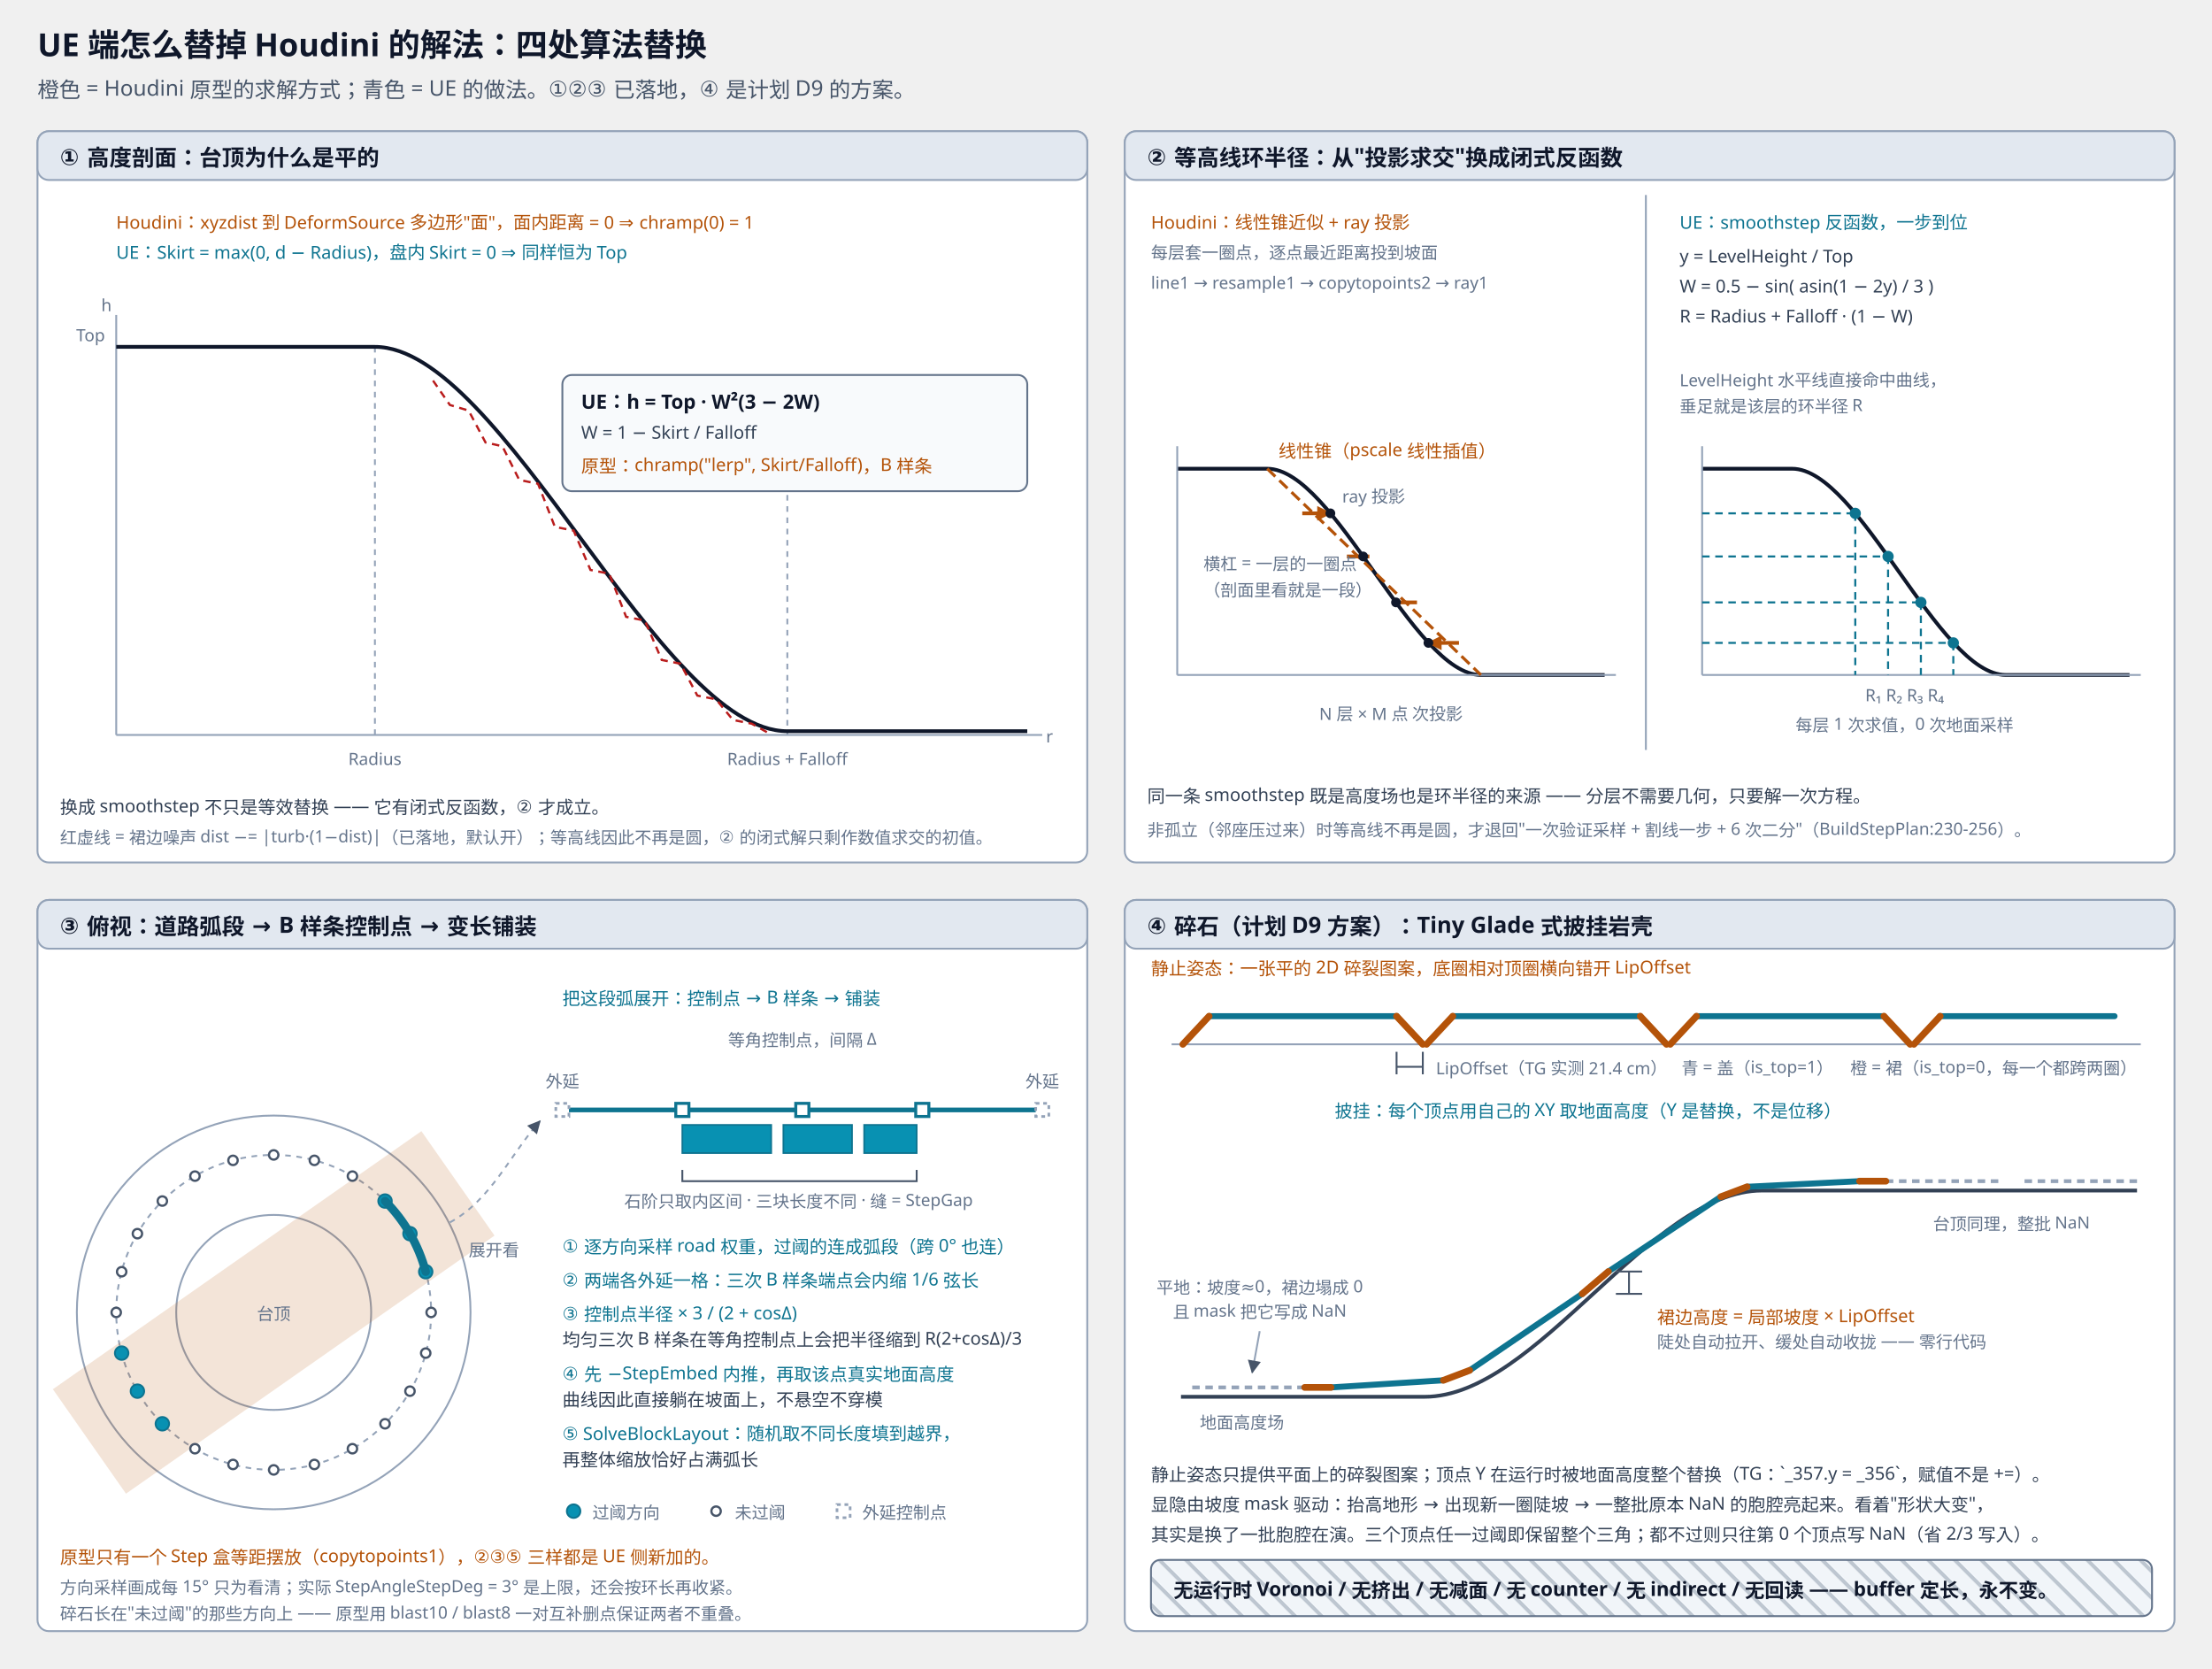
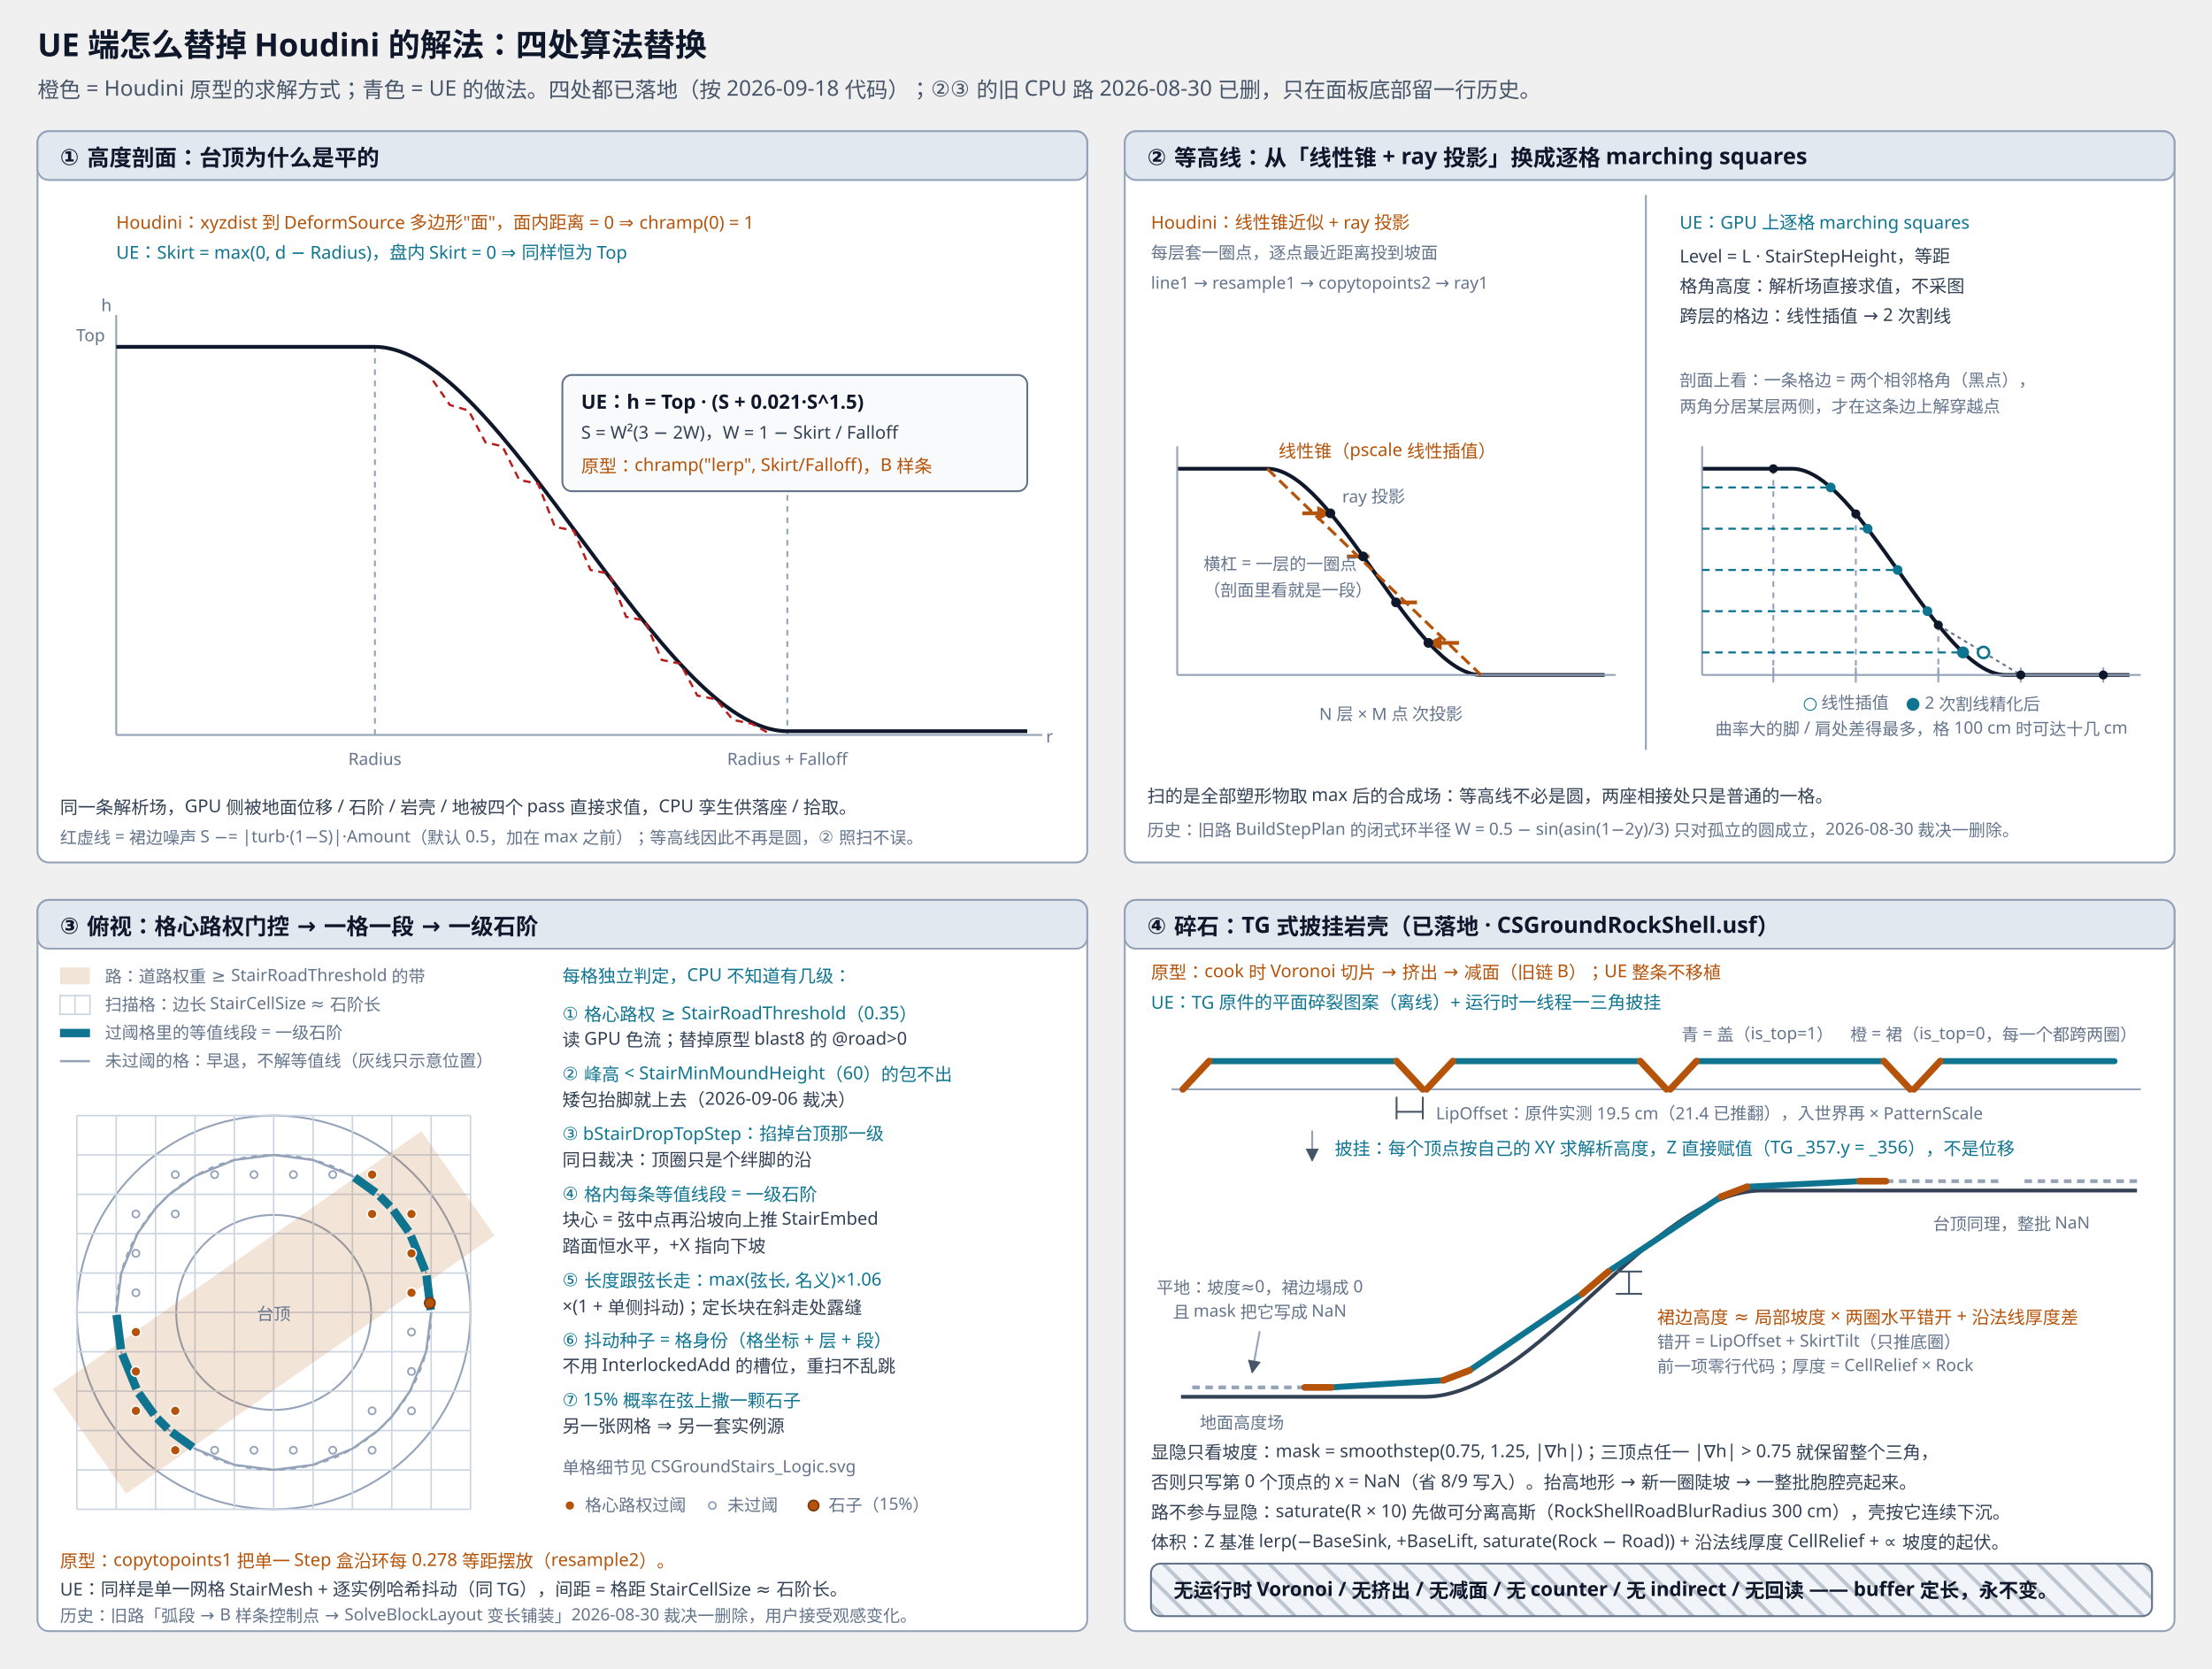
<svg xmlns="http://www.w3.org/2000/svg" viewBox="0 0 1180 890" width="1180" height="890" font-family="Segoe UI, Microsoft YaHei, sans-serif">
  <defs>
    <pattern id="live-dot-bg" patternUnits="userSpaceOnUse" width="12" height="12">
      <rect width="12" height="12" fill="#cffafe" />
      <circle cx="3" cy="3" r="1.25" fill="#0891b2" opacity="0.256" />
      <circle cx="9" cy="9" r="1.25" fill="#0891b2" opacity="0.256" />
    </pattern>
    <pattern id="missing-hatch-bg" patternUnits="userSpaceOnUse" width="10" height="10" patternTransform="rotate(45)">
      <rect width="10" height="10" fill="#f1f5f9" />
      <rect x="0" y="0" width="10" height="2" fill="#64748b" opacity="0.362" />
    </pattern>
    <marker id="arrow" viewBox="0 0 10 10" refX="9" refY="5" markerWidth="7" markerHeight="7" orient="auto-start-reverse">
      <path d="M0 0L10 5L0 10z" fill="#475569" />
    </marker>
    <marker id="arrowo" viewBox="0 0 10 10" refX="9" refY="5" markerWidth="6" markerHeight="6" orient="auto-start-reverse">
      <path d="M0 0L10 5L0 10z" fill="#b45309" />
    </marker>
    <marker id="arrowr" viewBox="0 0 10 10" refX="9" refY="5" markerWidth="5" markerHeight="5" orient="auto-start-reverse">
      <path d="M0 0L10 5L0 10z" fill="#b91c1c" />
    </marker>
  </defs>
  <style>
    .title    { font-size: 17px; font-weight: 700; fill: #0f172a; }
    .sub      { font-size: 11.5px; fill: #475569; }
    .panel    { fill: #ffffff; stroke: #94a3b8; stroke-width: 1; rx: 6; }
    .phead    { fill: #e2e8f0; stroke: #94a3b8; stroke-width: 1; rx: 6; }
    .ptext    { font-size: 12px; font-weight: 700; fill: #0f172a; }
    .h        { font-size: 10.5px; font-weight: 700; fill: #0f172a; }
    .t        { font-size: 9.5px;  fill: #334155; }
    .s        { font-size: 9px;    fill: #64748b; }
    .hou      { font-size: 9.5px;  fill: #b45309; }
    .ue       { font-size: 9.5px;  fill: #0e7490; }
    .curve    { stroke: #0f172a; stroke-width: 2; fill: none; }
    .axis     { stroke: #94a3b8; stroke-width: 1; fill: none; }
    .guide    { stroke: #94a3b8; stroke-width: 1; fill: none; stroke-dasharray: 3 3; }
    .noise    { stroke: #b91c1c; stroke-width: 1.2; fill: none; stroke-dasharray: 4 3; }
    .chord    { stroke: #b45309; stroke-width: 1.6; fill: none; stroke-dasharray: 6 3; }
    .tick     { stroke: #b45309; stroke-width: 2; fill: none; }
    .rayarrow { stroke: #b45309; stroke-width: 1.3; fill: none; marker-end: url(#arrowo); }
    .level    { stroke: #0e7490; stroke-width: 1.1; fill: none; stroke-dasharray: 4 3; }
    .box      { stroke: #64748b; stroke-width: 1; rx: 5; }
    .live-dot { fill: url(#live-dot-bg); }
    .missing  { fill: url(#missing-hatch-bg); }
    .plain    { fill: #f8fafc; }
    .road     { fill: #b45309; opacity: 0.16; }
    .ring     { stroke: #94a3b8; stroke-width: 1; fill: none; stroke-dasharray: 3 3; }
-     .run      { stroke: #0e7490; stroke-width: 4.5; fill: none; stroke-linecap: round; }
-     .spline   { stroke: #0e7490; stroke-width: 2.5; fill: none; }
-     .step     { fill: #0891b2; stroke: #0e7490; stroke-width: 0.9; }
-     .ctrl     { fill: #ffffff; stroke: #0e7490; stroke-width: 1.6; }
-     .ctrlx    { fill: #ffffff; stroke: #94a3b8; stroke-width: 1.4; stroke-dasharray: 2 2; }
-     .bisect   { stroke: #0e7490; stroke-width: 1.3; fill: none; }
-     .bisectd  { stroke: #94a3b8; stroke-width: 1; fill: none; stroke-dasharray: 2 3; }
-     .seed     { fill: #ffffff; stroke: #475569; stroke-width: 1.2; }
-     .seedc    { fill: #0e7490; stroke: #0e7490; stroke-width: 1; }
-     .solidf   { fill: #0891b2; stroke: #0e7490; stroke-width: 1; }
-     .face     { fill: #cbd5e1; stroke: #475569; stroke-width: 1; }
-     .facetop  { fill: #e2e8f0; stroke: #334155; stroke-width: 1.2; }
-     .inflate  { stroke: #b91c1c; stroke-width: 1.2; fill: none; stroke-dasharray: 4 3; }
-     .infarrow { stroke: #b91c1c; stroke-width: 1.3; fill: none; marker-end: url(#arrowr); }
+     .run      { stroke: #0e7490; stroke-width: 4.5; fill: none; stroke-linecap: butt; }
+     .segx     { stroke: #94a3b8; stroke-width: 1.2; fill: none; }
+     .scan     { stroke: #cbd5e1; stroke-width: 0.8; fill: none; }
+     .ctrok    { fill: #b45309; stroke: #ffffff; stroke-width: 0.8; }
+     .ctrno    { fill: #ffffff; stroke: #94a3b8; stroke-width: 0.9; }
+     .pebble   { fill: #b45309; stroke: #78350f; stroke-width: 0.8; }
+     .corner   { fill: #0f172a; }
+     .lerp     { stroke: #64748b; stroke-width: 1; fill: none; stroke-dasharray: 2 2; }
+     .lin      { fill: #ffffff; stroke: #0e7490; stroke-width: 1.3; }
+     .hit      { fill: #0e7490; }
    .brace    { stroke: #475569; stroke-width: 1; fill: none; }
    .cap      { stroke: #0e7490; stroke-width: 3.2; fill: none; stroke-linecap: round; }
    .lip      { stroke: #b45309; stroke-width: 3.6; fill: none; stroke-linecap: round; }
    .ghost    { stroke: #94a3b8; stroke-width: 2; fill: none; stroke-dasharray: 4 3; }
    .terrain  { stroke: #334155; stroke-width: 2; fill: none; }
-     .drop     { stroke: #0e7490; stroke-width: 0.9; fill: none; stroke-dasharray: 2 2; }
  </style>
  <text x="20" y="30" class="title">UE 端怎么替掉 Houdini 的解法：四处算法替换</text>
-   <text x="20" y="52" class="sub">橙色 = Houdini 原型的求解方式；青色 = UE 的做法。①②③ 已落地，④ 是计划 D9 的方案。</text>
+   <text x="20" y="52" class="sub">橙色 = Houdini 原型的求解方式；青色 = UE 的做法。四处都已落地（按 2026-09-18 代码）；②③ 的旧 CPU 路 2026-08-30 已删，只在面板底部留一行历史。</text>
  <rect x="20" y="70" width="560" height="390" class="panel" />
  <rect x="20" y="70" width="560" height="26" class="phead" />
  <text x="32" y="88" class="ptext">① 高度剖面：台顶为什么是平的</text>
  <text x="62" y="122" class="hou">Houdini：xyzdist 到 DeformSource 多边形"面"，面内距离 = 0 ⇒ chramp(0) = 1</text>
  <text x="62" y="138" class="ue">UE：Skirt = max(0, d − Radius)，盘内 Skirt = 0 ⇒ 同样恒为 Top</text>
  <line x1="62" y1="392" x2="556" y2="392" class="axis" />
  <line x1="62" y1="392" x2="62" y2="168" class="axis" />
  <text x="558" y="396" class="s">r</text>
  <text x="54" y="166" class="s">h</text>
  <line x1="200" y1="185" x2="200" y2="392" class="guide" />
  <line x1="420" y1="240" x2="420" y2="392" class="guide" />
  <text x="200" y="408" class="s" text-anchor="middle">Radius</text>
  <text x="420" y="408" class="s" text-anchor="middle">Radius + Falloff</text>
  <text x="56" y="182" class="s" text-anchor="end">Top</text>
  <path d="M62,185 L200,185 C268,185 352,390 420,390 L548,390" class="curve" />
  <polyline points="231,203 240,216 250,219 259,236 268,238 277,256 287,258 296,281 306,283 315,304 325,306 334,329 344,331 353,352 363,354 372,371 382,373 391,384 401,386 410,391" class="noise" />
  <rect x="300" y="200" width="248" height="62" class="box plain" />
-   <text x="310" y="218" class="h">UE：h = Top · W²(3 − 2W)</text>
-   <text x="310" y="234" class="t">W = 1 − Skirt / Falloff</text>
+   <text x="310" y="218" class="h">UE：h = Top · (S + 0.021·S^1.5)</text>
+   <text x="310" y="234" class="t">S = W²(3 − 2W)，W = 1 − Skirt / Falloff</text>
  <text x="310" y="252" class="hou">原型：chramp("lerp", Skirt/Falloff)，B 样条</text>
-   <text x="32" y="434" class="t">换成 smoothstep 不只是等效替换 —— 它有闭式反函数，② 才成立。</text>
-   <text x="32" y="450" class="s">红虚线 = 裙边噪声 dist −= |turb·(1−dist)|（已落地，默认开）；等高线因此不再是圆，② 的闭式解只剩作数值求交的初值。</text>
+   <text x="32" y="434" class="t">同一条解析场，GPU 侧被地面位移 / 石阶 / 岩壳 / 地被四个 pass 直接求值，CPU 孪生供落座 / 拾取。</text>
+   <text x="32" y="450" class="s">红虚线 = 裙边噪声 S −= |turb·(1−S)|·Amount（默认 0.5，加在 max 之前）；等高线因此不再是圆，② 照扫不误。</text>
  <rect x="600" y="70" width="560" height="390" class="panel" />
  <rect x="600" y="70" width="560" height="26" class="phead" />
-   <text x="612" y="88" class="ptext">② 等高线环半径：从"投影求交"换成闭式反函数</text>
+   <text x="612" y="88" class="ptext">② 等高线：从「线性锥 + ray 投影」换成逐格 marching squares</text>
  <line x1="878" y1="104" x2="878" y2="400" class="axis" />
  <text x="614" y="122" class="hou">Houdini：线性锥近似 + ray 投影</text>
  <text x="614" y="138" class="s">每层套一圈点，逐点最近距离投到坡面</text>
  <text x="614" y="154" class="s">line1 → resample1 → copytopoints2 → ray1</text>
  <path d="M628,250 L676,250 C712,250 754,360 790,360 L856,360" class="curve" />
  <line x1="628" y1="360" x2="862" y2="360" class="axis" />
  <line x1="628" y1="360" x2="628" y2="238" class="axis" />
  <path d="M676,250 L790,360" class="chord" />
  <text x="682" y="244" class="hou">线性锥（pscale 线性插值）</text>
  <line x1="694.7" y1="273.8" x2="706.7" y2="273.8" class="tick" />
  <line x1="718.5" y1="296.8" x2="730.5" y2="296.8" class="tick" />
  <line x1="743.9" y1="321.3" x2="755.9" y2="321.3" class="tick" />
  <line x1="766.3" y1="342.9" x2="778.3" y2="342.9" class="tick" />
  <line x1="702" y1="273.8" x2="709.7" y2="273.8" class="rayarrow" />
  <line x1="775" y1="342.9" x2="762.0" y2="342.9" class="rayarrow" />
  <circle cx="709.7" cy="273.8" r="2.6" fill="#0f172a" />
  <circle cx="727.2" cy="296.8" r="2.6" fill="#0f172a" />
  <circle cx="744.7" cy="321.3" r="2.6" fill="#0f172a" />
  <circle cx="762.0" cy="342.9" r="2.6" fill="#0f172a" />
  <text x="716" y="268" class="s">ray 投影</text>
  <text x="642" y="304" class="s">横杠 = 一层的一圈点</text>
  <text x="642" y="318" class="s">（剖面里看就是一段）</text>
  <text x="742" y="384" class="s" text-anchor="middle">N 层 × M 点 次投影</text>
-   <text x="896" y="122" class="ue">UE：smoothstep 反函数，一步到位</text>
-   <text x="896" y="140" class="t">y = LevelHeight / Top</text>
-   <text x="896" y="156" class="t">W = 0.5 − sin( asin(1 − 2y) / 3 )</text>
-   <text x="896" y="172" class="t">R = Radius + Falloff · (1 − W)</text>
+   <text x="896" y="122" class="ue">UE：GPU 上逐格 marching squares</text>
+   <text x="896" y="140" class="t">Level = L · StairStepHeight，等距</text>
+   <text x="896" y="156" class="t">格角高度：解析场直接求值，不采图</text>
+   <text x="896" y="172" class="t">跨层的格边：线性插值 → 2 次割线</text>
+   <text x="896" y="206" class="s">剖面上看：一条格边 = 两个相邻格角（黑点），</text>
+   <text x="896" y="220" class="s">两角分居某层两侧，才在这条边上解穿越点</text>
  <path d="M908,250 L956,250 C992,250 1034,360 1070,360 L1136,360" class="curve" />
  <line x1="908" y1="360" x2="1142" y2="360" class="axis" />
  <line x1="908" y1="360" x2="908" y2="238" class="axis" />
-   <line x1="908" y1="273.8" x2="989.7" y2="273.8" class="level" />
-   <line x1="908" y1="296.8" x2="1007.2" y2="296.8" class="level" />
-   <line x1="908" y1="321.3" x2="1024.7" y2="321.3" class="level" />
-   <line x1="908" y1="342.9" x2="1042.0" y2="342.9" class="level" />
-   <line x1="989.7" y1="273.8" x2="989.7" y2="360" class="level" />
-   <line x1="1007.2" y1="296.8" x2="1007.2" y2="360" class="level" />
-   <line x1="1024.7" y1="321.3" x2="1024.7" y2="360" class="level" />
-   <line x1="1042.0" y1="342.9" x2="1042.0" y2="360" class="level" />
-   <circle cx="989.7" cy="273.8" r="3" fill="#0e7490" />
-   <circle cx="1007.2" cy="296.8" r="3" fill="#0e7490" />
-   <circle cx="1024.7" cy="321.3" r="3" fill="#0e7490" />
-   <circle cx="1042.0" cy="342.9" r="3" fill="#0e7490" />
-   <text x="896" y="206" class="s">LevelHeight 水平线直接命中曲线，</text>
-   <text x="896" y="220" class="s">垂足就是该层的环半径 R</text>
-   <text x="1016" y="374" class="s" text-anchor="middle">R₁ R₂ R₃ R₄</text>
-   <text x="1016" y="390" class="s" text-anchor="middle">每层 1 次求值，0 次地面采样</text>
-   <text x="612" y="428" class="t">同一条 smoothstep 既是高度场也是环半径的来源 —— 分层不需要几何，只要解一次方程。</text>
-   <text x="612" y="446" class="s">非孤立（邻座压过来）时等高线不再是圆，才退回"一次验证采样 + 割线一步 + 6 次二分"（BuildStepPlan:230-256）。</text>
+   <path d="M946 250V360 M990 274.1V360 M1034 333.4V360" class="guide" />
+   <path d="M946 356V364 M990 356V364 M1034 356V364 M1078 356V364 M1122 356V364" class="axis" />
+   <line x1="908" y1="260" x2="976.6" y2="260" class="level" />
+   <line x1="908" y1="282" x2="996.3" y2="282" class="level" />
+   <line x1="908" y1="304" x2="1012.3" y2="304" class="level" />
+   <line x1="908" y1="326" x2="1028.2" y2="326" class="level" />
+   <line x1="908" y1="348" x2="1047.2" y2="348" class="level" />
+   <circle cx="976.6" cy="260" r="2.6" class="hit" />
+   <circle cx="996.3" cy="282" r="2.6" class="hit" />
+   <circle cx="1012.3" cy="304" r="2.6" class="hit" />
+   <circle cx="1028.2" cy="326" r="2.6" class="hit" />
+   <line x1="1034" y1="333.4" x2="1078" y2="360" class="lerp" />
+   <circle cx="1058.1" cy="348" r="3" class="lin" />
+   <circle cx="1047.2" cy="348" r="3.2" class="hit" />
+   <circle cx="946" cy="250" r="2.4" class="corner" />
+   <circle cx="990" cy="274.1" r="2.4" class="corner" />
+   <circle cx="1034" cy="333.4" r="2.4" class="corner" />
+   <circle cx="1078" cy="360" r="2.4" class="corner" />
+   <circle cx="1122" cy="360" r="2.4" class="corner" />
+   <text x="1025" y="378" class="s" text-anchor="middle">
+     <tspan fill="#0e7490">○</tspan> 线性插值　<tspan fill="#0e7490">●</tspan> 2 次割线精化后</text>
+   <text x="1025" y="392" class="s" text-anchor="middle">曲率大的脚 / 肩处差得最多，格 100 cm 时可达十几 cm</text>
+   <text x="612" y="428" class="t">扫的是全部塑形物取 max 后的合成场：等高线不必是圆，两座相接处只是普通的一格。</text>
+   <text x="612" y="446" class="s">历史：旧路 BuildStepPlan 的闭式环半径 W = 0.5 − sin(asin(1−2y)/3) 只对孤立的圆成立，2026-08-30 裁决一删除。</text>
  <rect x="20" y="480" width="560" height="390" class="panel" />
  <rect x="20" y="480" width="560" height="26" class="phead" />
-   <text x="32" y="498" class="ptext">③ 俯视：道路弧段 → B 样条控制点 → 变长铺装</text>
+   <text x="32" y="498" class="ptext">③ 俯视：格心路权门控 → 一格一段 → 一级石阶</text>
+   <rect x="32" y="516" width="16" height="9" class="road" />
+   <text x="56" y="524" class="s">路：道路权重 ≥ StairRoadThreshold 的带</text>
+   <path d="M32 531H48V541H32Z M40 531V541" class="scan" />
+   <text x="56" y="539" class="s">扫描格：边长 StairCellSize ≈ 石阶长</text>
+   <line x1="32" y1="551" x2="48" y2="551" class="run" />
+   <text x="56" y="554" class="s">过阈格里的等值线段 = 一级石阶</text>
+   <line x1="32" y1="566" x2="48" y2="566" class="segx" />
+   <text x="56" y="569" class="s">未过阈的格：早退，不解等值线（灰线只示意位置）</text>
  <circle cx="146" cy="700" r="105" class="axis" fill="#f8fafc" />
  <circle cx="146" cy="700" r="52" class="axis" fill="#e2e8f0" />
+   <path d="M41 595V805 M41 595H251 M62 595V805 M41 616H251 M83 595V805 M41 637H251 M104 595V805 M41 658H251 M125 595V805 M41 679H251 M146 595V805 M41 700H251 M167 595V805 M41 721H251 M188 595V805 M41 742H251 M209 595V805 M41 763H251 M230 595V805 M41 784H251 M251 595V805 M41 805H251" class="scan" />
  <circle cx="146" cy="700" r="84" class="ring" />
  <rect x="26" y="666" width="240" height="68" class="road" transform="rotate(-35 146 700)" />
  <text x="146" y="704" class="s" text-anchor="middle">台顶</text>
-   <circle cx="230.0" cy="700.0" r="2.5" class="seed" />
-   <circle cx="227.1" cy="721.7" r="2.5" class="seed" />
-   <circle cx="218.7" cy="742.0" r="2.5" class="seed" />
-   <circle cx="205.4" cy="759.4" r="2.5" class="seed" />
-   <circle cx="188.0" cy="772.7" r="2.5" class="seed" />
-   <circle cx="167.7" cy="781.1" r="2.5" class="seed" />
-   <circle cx="146.0" cy="784.0" r="2.5" class="seed" />
-   <circle cx="124.3" cy="781.1" r="2.5" class="seed" />
-   <circle cx="104.0" cy="772.7" r="2.5" class="seed" />
-   <circle cx="86.6" cy="759.4" r="3.6" class="solidf" />
-   <circle cx="73.3" cy="742.0" r="3.6" class="solidf" />
-   <circle cx="64.9" cy="721.7" r="3.6" class="solidf" />
-   <circle cx="62.0" cy="700.0" r="2.5" class="seed" />
-   <circle cx="64.9" cy="678.3" r="2.5" class="seed" />
-   <circle cx="73.3" cy="658.0" r="2.5" class="seed" />
-   <circle cx="86.6" cy="640.6" r="2.5" class="seed" />
-   <circle cx="104.0" cy="627.3" r="2.5" class="seed" />
-   <circle cx="124.3" cy="618.9" r="2.5" class="seed" />
-   <circle cx="146.0" cy="616.0" r="2.5" class="seed" />
-   <circle cx="167.7" cy="618.9" r="2.5" class="seed" />
-   <circle cx="188.0" cy="627.3" r="2.5" class="seed" />
-   <circle cx="205.4" cy="640.6" r="3.6" class="solidf" />
-   <circle cx="218.7" cy="658.0" r="3.6" class="solidf" />
-   <circle cx="227.1" cy="678.3" r="3.6" class="solidf" />
-   <path d="M205.4,640.6 A84,84 0 0,1 227.1,678.3" class="run" />
-   <path d="M240,652 C262,640 272,616 288,598" class="axis" marker-end="url(#arrow)" stroke-dasharray="3 3" />
-   <text x="250" y="670" class="s">展开看</text>
-   <text x="300" y="536" class="ue">把这段弧展开：控制点 → B 样条 → 铺装</text>
-   <line x1="300" y1="592" x2="556" y2="592" class="axis" />
-   <path d="M300,592 L556,592" class="spline" />
-   <rect x="296.5" y="588.5" width="7" height="7" class="ctrlx" />
-   <rect x="360.5" y="588.5" width="7" height="7" class="ctrl" />
-   <rect x="424.5" y="588.5" width="7" height="7" class="ctrl" />
-   <rect x="488.5" y="588.5" width="7" height="7" class="ctrl" />
-   <rect x="552.5" y="588.5" width="7" height="7" class="ctrlx" />
-   <text x="300" y="580" class="s" text-anchor="middle">外延</text>
-   <text x="556" y="580" class="s" text-anchor="middle">外延</text>
-   <text x="428" y="558" class="s" text-anchor="middle">等角控制点，间隔 Δ</text>
-   <rect x="364" y="600" width="47.4" height="15" class="step" />
-   <rect x="417.9" y="600" width="36.6" height="15" class="step" />
-   <rect x="461.0" y="600" width="28.0" height="15" class="step" />
-   <path d="M364,624 L364,630 L489,630 L489,624" class="brace" />
-   <text x="426" y="644" class="s" text-anchor="middle">石阶只取内区间 · 三块长度不同 · 缝 = StepGap</text>
-   <text x="300" y="668" class="ue">① 逐方向采样 road 权重，过阈的连成弧段（跨 0° 也连）</text>
-   <text x="300" y="686" class="ue">② 两端各外延一格：三次 B 样条端点会内缩 1/6 弦长</text>
-   <text x="300" y="704" class="ue">③ 控制点半径 × 3 / (2 + cosΔ)</text>
-   <text x="300" y="718" class="t">　 均匀三次 B 样条在等角控制点上会把半径缩到 R(2+cosΔ)/3</text>
-   <text x="300" y="736" class="ue">④ 先 −StepEmbed 内推，再取该点真实地面高度</text>
-   <text x="300" y="750" class="t">　 曲线因此直接躺在坡面上，不悬空不穿模</text>
-   <text x="300" y="768" class="ue">⑤ SolveBlockLayout：随机取不同长度填到越界，</text>
-   <text x="300" y="782" class="t">　 再整体缩放恰好占满弧长</text>
-   <circle cx="306" cy="806" r="3.6" class="solidf" />
-   <text x="316" y="810" class="s">过阈方向</text>
-   <circle cx="382" cy="806" r="2.5" class="seed" />
-   <text x="392" y="810" class="s">未过阈</text>
-   <rect x="446.5" y="802.5" width="7" height="7" class="ctrlx" />
-   <text x="460" y="810" class="s">外延控制点</text>
-   <text x="32" y="834" class="hou">原型只有一个 Step 盒等距摆放（copytopoints1），②③⑤ 三样都是 UE 侧新加的。</text>
-   <text x="32" y="850" class="s">方向采样画成每 15° 只为看清；实际 StepAngleStepDeg = 3° 是上限，还会按环长再收紧。</text>
-   <text x="32" y="864" class="s">碎石长在"未过阈"的那些方向上 —— 原型用 blast10 / blast8 一对互补删点保证两者不重叠。</text>
+   <path d="M64.7,679.0 L73.3,658.0 M73.3,658.0 L83.0,644.4 M83.0,644.4 L90.4,637.0 M90.4,637.0 L104.0,627.3 M104.0,627.3 L125.0,618.7 M125.0,618.7 L146.0,616.0 M146.0,616.0 L167.0,618.7 M167.0,618.7 L188.0,627.3 M230.0,700.0 L227.3,721.0 M227.3,721.0 L218.7,742.0 M218.7,742.0 L209.0,755.6 M209.0,755.6 L201.6,763.0 M201.6,763.0 L188.0,772.7 M188.0,772.7 L167.0,781.3 M167.0,781.3 L146.0,784.0 M146.0,784.0 L125.0,781.3 M125.0,781.3 L104.0,772.7 M62.0,700.0 L64.7,679.0" class="segx" />
+   <path d="M189.1,628.0 L200.5,636.2 M202.5,637.9 L208.1,643.5 M209.8,645.5 L218.0,656.9 M219.2,659.2 L226.8,677.8 M227.5,680.3 L229.8,698.7 M102.9,772.0 L91.5,763.8 M89.5,762.1 L83.9,756.5 M82.2,754.5 L74.0,743.1 M72.8,740.8 L65.2,722.2 M64.5,719.7 L62.2,701.3" class="run" />
+   <circle cx="72.5" cy="668.5" r="1.9" class="ctrno" />
+   <circle cx="72.5" cy="647.5" r="1.9" class="ctrno" />
+   <circle cx="93.5" cy="647.5" r="1.9" class="ctrno" />
+   <circle cx="93.5" cy="626.5" r="1.9" class="ctrno" />
+   <circle cx="114.5" cy="626.5" r="1.9" class="ctrno" />
+   <circle cx="135.5" cy="626.5" r="1.9" class="ctrno" />
+   <circle cx="156.5" cy="626.5" r="1.9" class="ctrno" />
+   <circle cx="177.5" cy="626.5" r="1.9" class="ctrno" />
+   <circle cx="219.5" cy="710.5" r="1.9" class="ctrno" />
+   <circle cx="219.5" cy="731.5" r="1.9" class="ctrno" />
+   <circle cx="219.5" cy="752.5" r="1.9" class="ctrno" />
+   <circle cx="198.5" cy="752.5" r="1.9" class="ctrno" />
+   <circle cx="198.5" cy="773.5" r="1.9" class="ctrno" />
+   <circle cx="177.5" cy="773.5" r="1.9" class="ctrno" />
+   <circle cx="156.5" cy="773.5" r="1.9" class="ctrno" />
+   <circle cx="135.5" cy="773.5" r="1.9" class="ctrno" />
+   <circle cx="114.5" cy="773.5" r="1.9" class="ctrno" />
+   <circle cx="72.5" cy="689.5" r="1.9" class="ctrno" />
+   <circle cx="198.5" cy="626.5" r="2.6" class="ctrok" />
+   <circle cx="198.5" cy="647.5" r="2.6" class="ctrok" />
+   <circle cx="219.5" cy="647.5" r="2.6" class="ctrok" />
+   <circle cx="219.5" cy="668.5" r="2.6" class="ctrok" />
+   <circle cx="219.5" cy="689.5" r="2.6" class="ctrok" />
+   <circle cx="93.5" cy="773.5" r="2.6" class="ctrok" />
+   <circle cx="93.5" cy="752.5" r="2.6" class="ctrok" />
+   <circle cx="72.5" cy="752.5" r="2.6" class="ctrok" />
+   <circle cx="72.5" cy="731.5" r="2.6" class="ctrok" />
+   <circle cx="72.5" cy="710.5" r="2.6" class="ctrok" />
+   <circle cx="229.3" cy="695" r="2.8" class="pebble" />
+   <text x="300" y="524" class="ue">每格独立判定，CPU 不知道有几级：</text>
+   <text x="300" y="544" class="ue">① 格心路权 ≥ StairRoadThreshold（0.35）</text>
+   <text x="300" y="558" class="t">　 读 GPU 色流；替掉原型 blast8 的 @road&gt;0</text>
+   <text x="300" y="576" class="ue">② 峰高 &lt; StairMinMoundHeight（60）的包不出</text>
+   <text x="300" y="590" class="t">　 矮包抬脚就上去（2026-09-06 裁决）</text>
+   <text x="300" y="608" class="ue">③ bStairDropTopStep：掐掉台顶那一级</text>
+   <text x="300" y="622" class="t">　 同日裁决：顶圈只是个绊脚的沿</text>
+   <text x="300" y="640" class="ue">④ 格内每条等值线段 = 一级石阶</text>
+   <text x="300" y="654" class="t">　 块心 = 弦中点再沿坡向上推 StairEmbed</text>
+   <text x="300" y="668" class="t">　 踏面恒水平，+X 指向下坡</text>
+   <text x="300" y="686" class="ue">⑤ 长度跟弦长走：max(弦长, 名义)×1.06</text>
+   <text x="300" y="700" class="t">　 ×(1 + 单侧抖动)；定长块在斜走处露缝</text>
+   <text x="300" y="718" class="ue">⑥ 抖动种子 = 格身份（格坐标 + 层 + 段）</text>
+   <text x="300" y="732" class="t">　 不用 InterlockedAdd 的槽位，重扫不乱跳</text>
+   <text x="300" y="750" class="ue">⑦ 15% 概率在弦上撒一颗石子</text>
+   <text x="300" y="764" class="t">　 另一张网格 ⇒ 另一套实例源</text>
+   <text x="300" y="786" class="s">单格细节见 CSGroundStairs_Logic.svg</text>
+   <circle cx="304" cy="803" r="2.6" class="ctrok" />
+   <text x="312" y="806" class="s">格心路权过阈</text>
+   <circle cx="380" cy="803" r="1.9" class="ctrno" />
+   <text x="388" y="806" class="s">未过阈</text>
+   <circle cx="434" cy="803" r="2.8" class="pebble" />
+   <text x="442" y="806" class="s">石子（15%）</text>
+   <text x="32" y="836" class="hou">原型：copytopoints1 把单一 Step 盒沿环每 0.278 等距摆放（resample2）。</text>
+   <text x="32" y="851" class="t">UE：同样是单一网格 StairMesh + 逐实例哈希抖动（同 TG），间距 = 格距 StairCellSize ≈ 石阶长。</text>
+   <text x="32" y="865" class="s">历史：旧路「弧段 → B 样条控制点 → SolveBlockLayout 变长铺装」2026-08-30 裁决一删除，用户接受观感变化。</text>
  <rect x="600" y="480" width="560" height="390" class="panel" />
  <rect x="600" y="480" width="560" height="26" class="phead" />
-   <text x="612" y="498" class="ptext">④ 碎石（计划 D9 方案）：Tiny Glade 式披挂岩壳</text>
-   <text x="614" y="520" class="hou">静止姿态：一张平的 2D 碎裂图案，底圈相对顶圈横向错开 LipOffset</text>
-   <line x1="625" y1="557" x2="1142" y2="557" class="axis" />
-   <path d="M645,542 L745,542" class="cap" />
-   <path d="M775,542 L875,542" class="cap" />
-   <path d="M905,542 L1005,542" class="cap" />
-   <path d="M1035,542 L1128,542" class="cap" />
-   <path d="M645,542 L631,557" class="lip" />
-   <path d="M745,542 L759,557" class="lip" />
-   <path d="M775,542 L761,557" class="lip" />
-   <path d="M875,542 L889,557" class="lip" />
-   <path d="M905,542 L891,557" class="lip" />
-   <path d="M1005,542 L1019,557" class="lip" />
-   <path d="M1035,542 L1021,557" class="lip" />
-   <line x1="745" y1="561" x2="745" y2="573" class="brace" />
-   <line x1="759" y1="561" x2="759" y2="573" class="brace" />
-   <path d="M745,569 L759,569" class="brace" />
-   <text x="766" y="573" class="s">LipOffset（TG 实测 21.4 cm）</text>
-   <text x="1140" y="573" class="s" text-anchor="end">青 = 盖（is_top=1）　橙 = 裙（is_top=0，每一个都跨两圈）</text>
-   <line x1="700" y1="583" x2="700" y2="599" class="edge" />
-   <text x="712" y="596" class="ue">披挂：每个顶点用自己的 XY 取地面高度（Y 是替换，不是位移）</text>
+   <text x="612" y="498" class="ptext">④ 碎石：TG 式披挂岩壳（已落地 · CSGroundRockShell.usf）</text>
+   <text x="614" y="522" class="hou">原型：cook 时 Voronoi 切片 → 挤出 → 减面（旧链 B）；UE 整条不移植</text>
+   <text x="614" y="538" class="ue">UE：TG 原件的平面碎裂图案（离线）+ 运行时一线程一三角披挂</text>
+   <text x="1140" y="555" class="s" text-anchor="end">青 = 盖（is_top=1）　橙 = 裙（is_top=0，每一个都跨两圈）</text>
+   <line x1="625" y1="581" x2="1142" y2="581" class="axis" />
+   <path d="M645,566 L745,566" class="cap" />
+   <path d="M775,566 L875,566" class="cap" />
+   <path d="M905,566 L1005,566" class="cap" />
+   <path d="M1035,566 L1128,566" class="cap" />
+   <path d="M645,566 L631,581" class="lip" />
+   <path d="M745,566 L759,581" class="lip" />
+   <path d="M775,566 L761,581" class="lip" />
+   <path d="M875,566 L889,581" class="lip" />
+   <path d="M905,566 L891,581" class="lip" />
+   <path d="M1005,566 L1019,581" class="lip" />
+   <path d="M1035,566 L1021,581" class="lip" />
+   <line x1="745" y1="585" x2="745" y2="597" class="brace" />
+   <line x1="759" y1="585" x2="759" y2="597" class="brace" />
+   <path d="M745,593 L759,593" class="brace" />
+   <text x="766" y="597" class="s">LipOffset：原件实测 19.5 cm（21.4 已推翻），入世界再 × PatternScale</text>
+   <line x1="700" y1="603" x2="700" y2="619" class="axis" marker-end="url(#arrow)" />
+   <text x="712" y="616" class="ue">披挂：每个顶点按自己的 XY 求解析高度，Z 直接赋值（TG _357.y = _356），不是位移</text>
  <path d="M630,745 L760,745 C820,745 880,635 940,635 L1140,635" class="terrain" />
  <text x="640" y="762" class="s">地面高度场</text>
  <path d="M636,740 L696,740" class="ghost" />
  <path d="M1006,630 L1066,630" class="ghost" />
  <path d="M1080,630 L1140,630" class="ghost" />
  <text x="672" y="690" class="s" text-anchor="middle">平地：坡度≈0，裙边塌成 0</text>
  <text x="672" y="703" class="s" text-anchor="middle">且 mask 把它写成 NaN</text>
  <line x1="672" y1="710" x2="668" y2="732" class="axis" marker-end="url(#arrow)" />
  <text x="1073" y="656" class="s" text-anchor="middle">台顶同理，整批 NaN</text>
  <path d="M710,740 L770,736.2" class="cap" />
  <path d="M784,730.9 L844,690.1" class="cap" />
  <path d="M858,678.2 L918,638.3" class="cap" />
  <path d="M932,633 L992,630" class="cap" />
  <path d="M696,740 L710,740" class="lip" />
  <path d="M770,736.2 L784,730.9" class="lip" />
  <path d="M844,690.1 L858,678.2" class="lip" />
  <path d="M918,638.3 L932,633" class="lip" />
  <path d="M992,630 L1006,630" class="lip" />
  <path d="M862,690.1 L876,690.1" class="brace" />
  <path d="M862,678.2 L876,678.2" class="brace" />
  <line x1="869" y1="690.1" x2="869" y2="678.2" class="brace" />
-   <text x="884" y="706" class="hou">裙边高度 = 局部坡度 × LipOffset</text>
-   <text x="884" y="719" class="s">陡处自动拉开、缓处自动收拢 —— 零行代码</text>
-   <text x="614" y="790" class="t">静止姿态只提供平面上的碎裂图案；顶点 Y 在运行时被地面高度整个替换（TG：`_357.y = _356`，赋值不是 +=）。</text>
-   <text x="614" y="806" class="t">显隐由坡度 mask 驱动：抬高地形 → 出现新一圈陡坡 → 一整批原本 NaN 的胞腔亮起来。看着"形状大变"，</text>
-   <text x="614" y="822" class="t">其实是换了一批胞腔在演。三个顶点任一过阈即保留整个三角；都不过则只往第 0 个顶点写 NaN（省 2/3 写入）。</text>
-   <rect x="614" y="832" width="534" height="30" class="box missing" />
+   <text x="884" y="706" class="hou">裙边高度 ≈ 局部坡度 × 两圈水平错开 + 沿法线厚度差</text>
+   <text x="884" y="719" class="s">错开 = LipOffset + SkirtTilt（只推底圈）</text>
+   <text x="884" y="732" class="s">前一项零行代码；厚度 = CellRelief × Rock</text>
+   <text x="614" y="778" class="t">显隐只看坡度：mask = smoothstep(0.75, 1.25, |∇h|)；三顶点任一 |∇h| &gt; 0.75 就保留整个三角，</text>
+   <text x="614" y="794" class="t">否则只写第 0 个顶点的 x = NaN（省 8/9 写入）。抬高地形 → 新一圈陡坡 → 一整批胞腔亮起来。</text>
+   <text x="614" y="810" class="t">路不参与显隐：saturate(R × 10) 先做可分离高斯（RockShellRoadBlurRadius 300 cm），壳按它连续下沉。</text>
+   <text x="614" y="826" class="t">体积：Z 基准 lerp(−BaseSink, +BaseLift, saturate(Rock − Road)) + 沿法线厚度 CellRelief + ∝ 坡度的起伏。</text>
+   <rect x="614" y="834" width="534" height="28" class="box missing" />
  <text x="626" y="852" class="h">无运行时 Voronoi / 无挤出 / 无减面 / 无 counter / 无 indirect / 无回读 —— buffer 定长，永不变。</text>
</svg>
